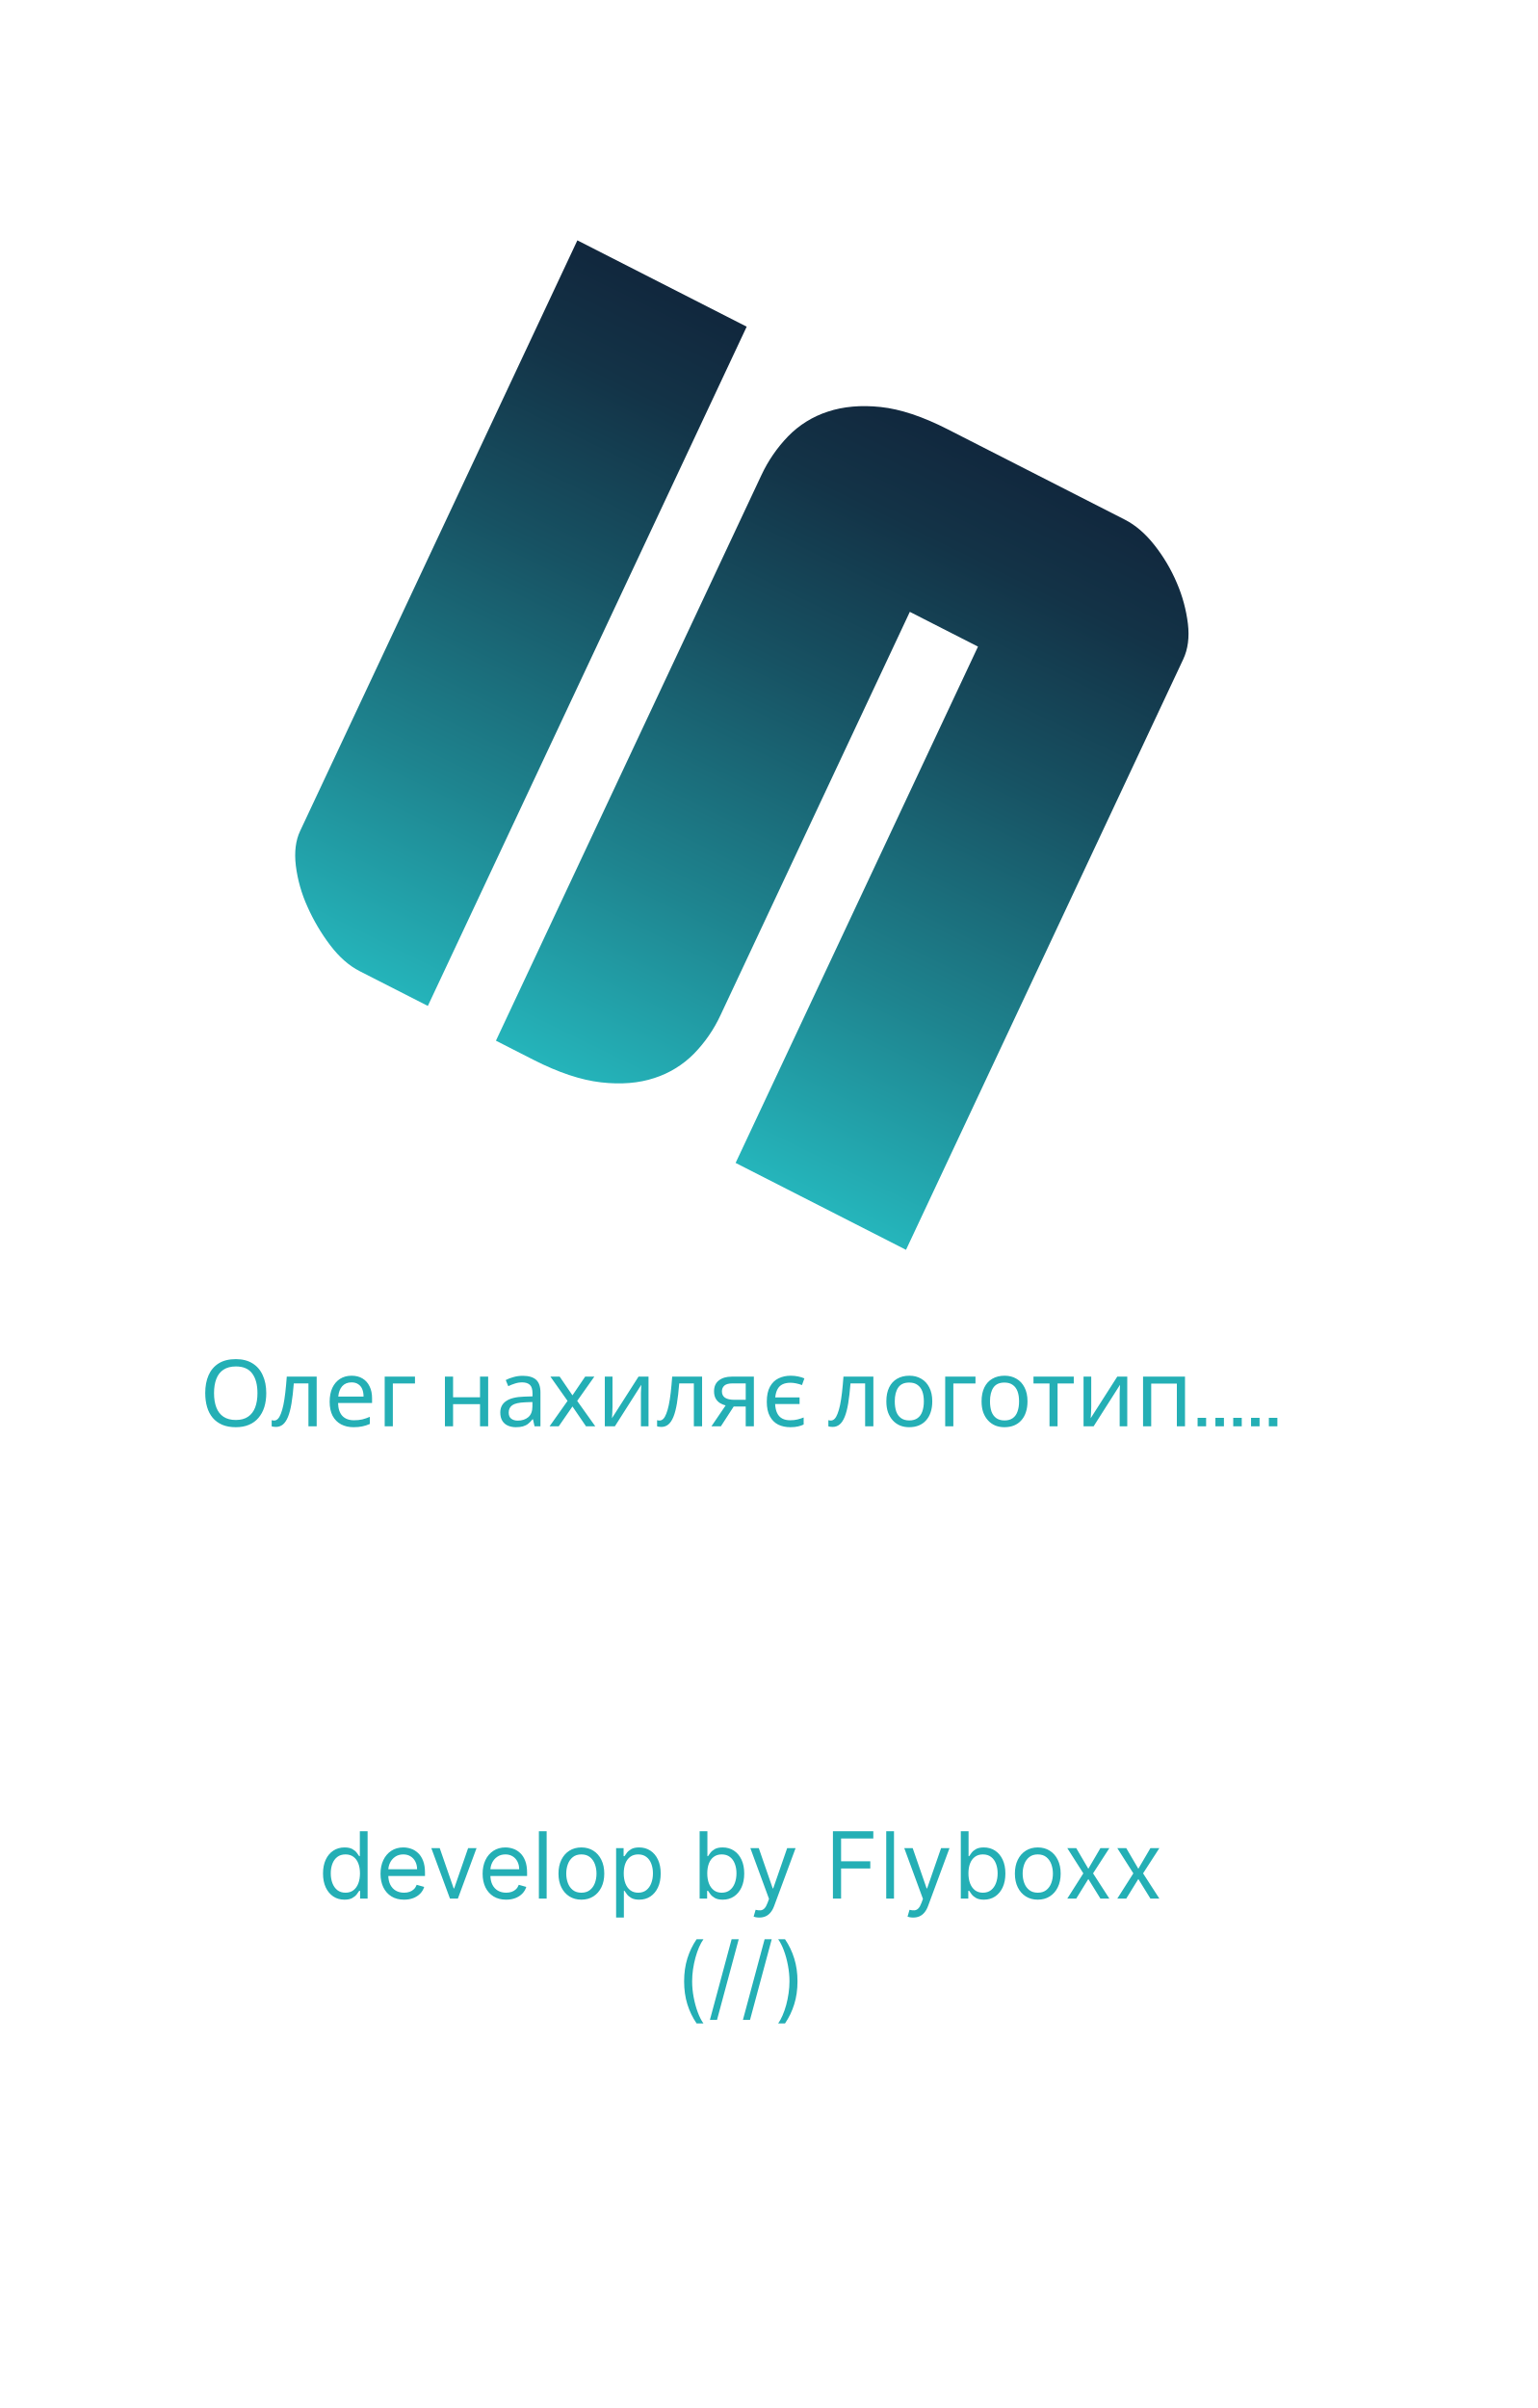
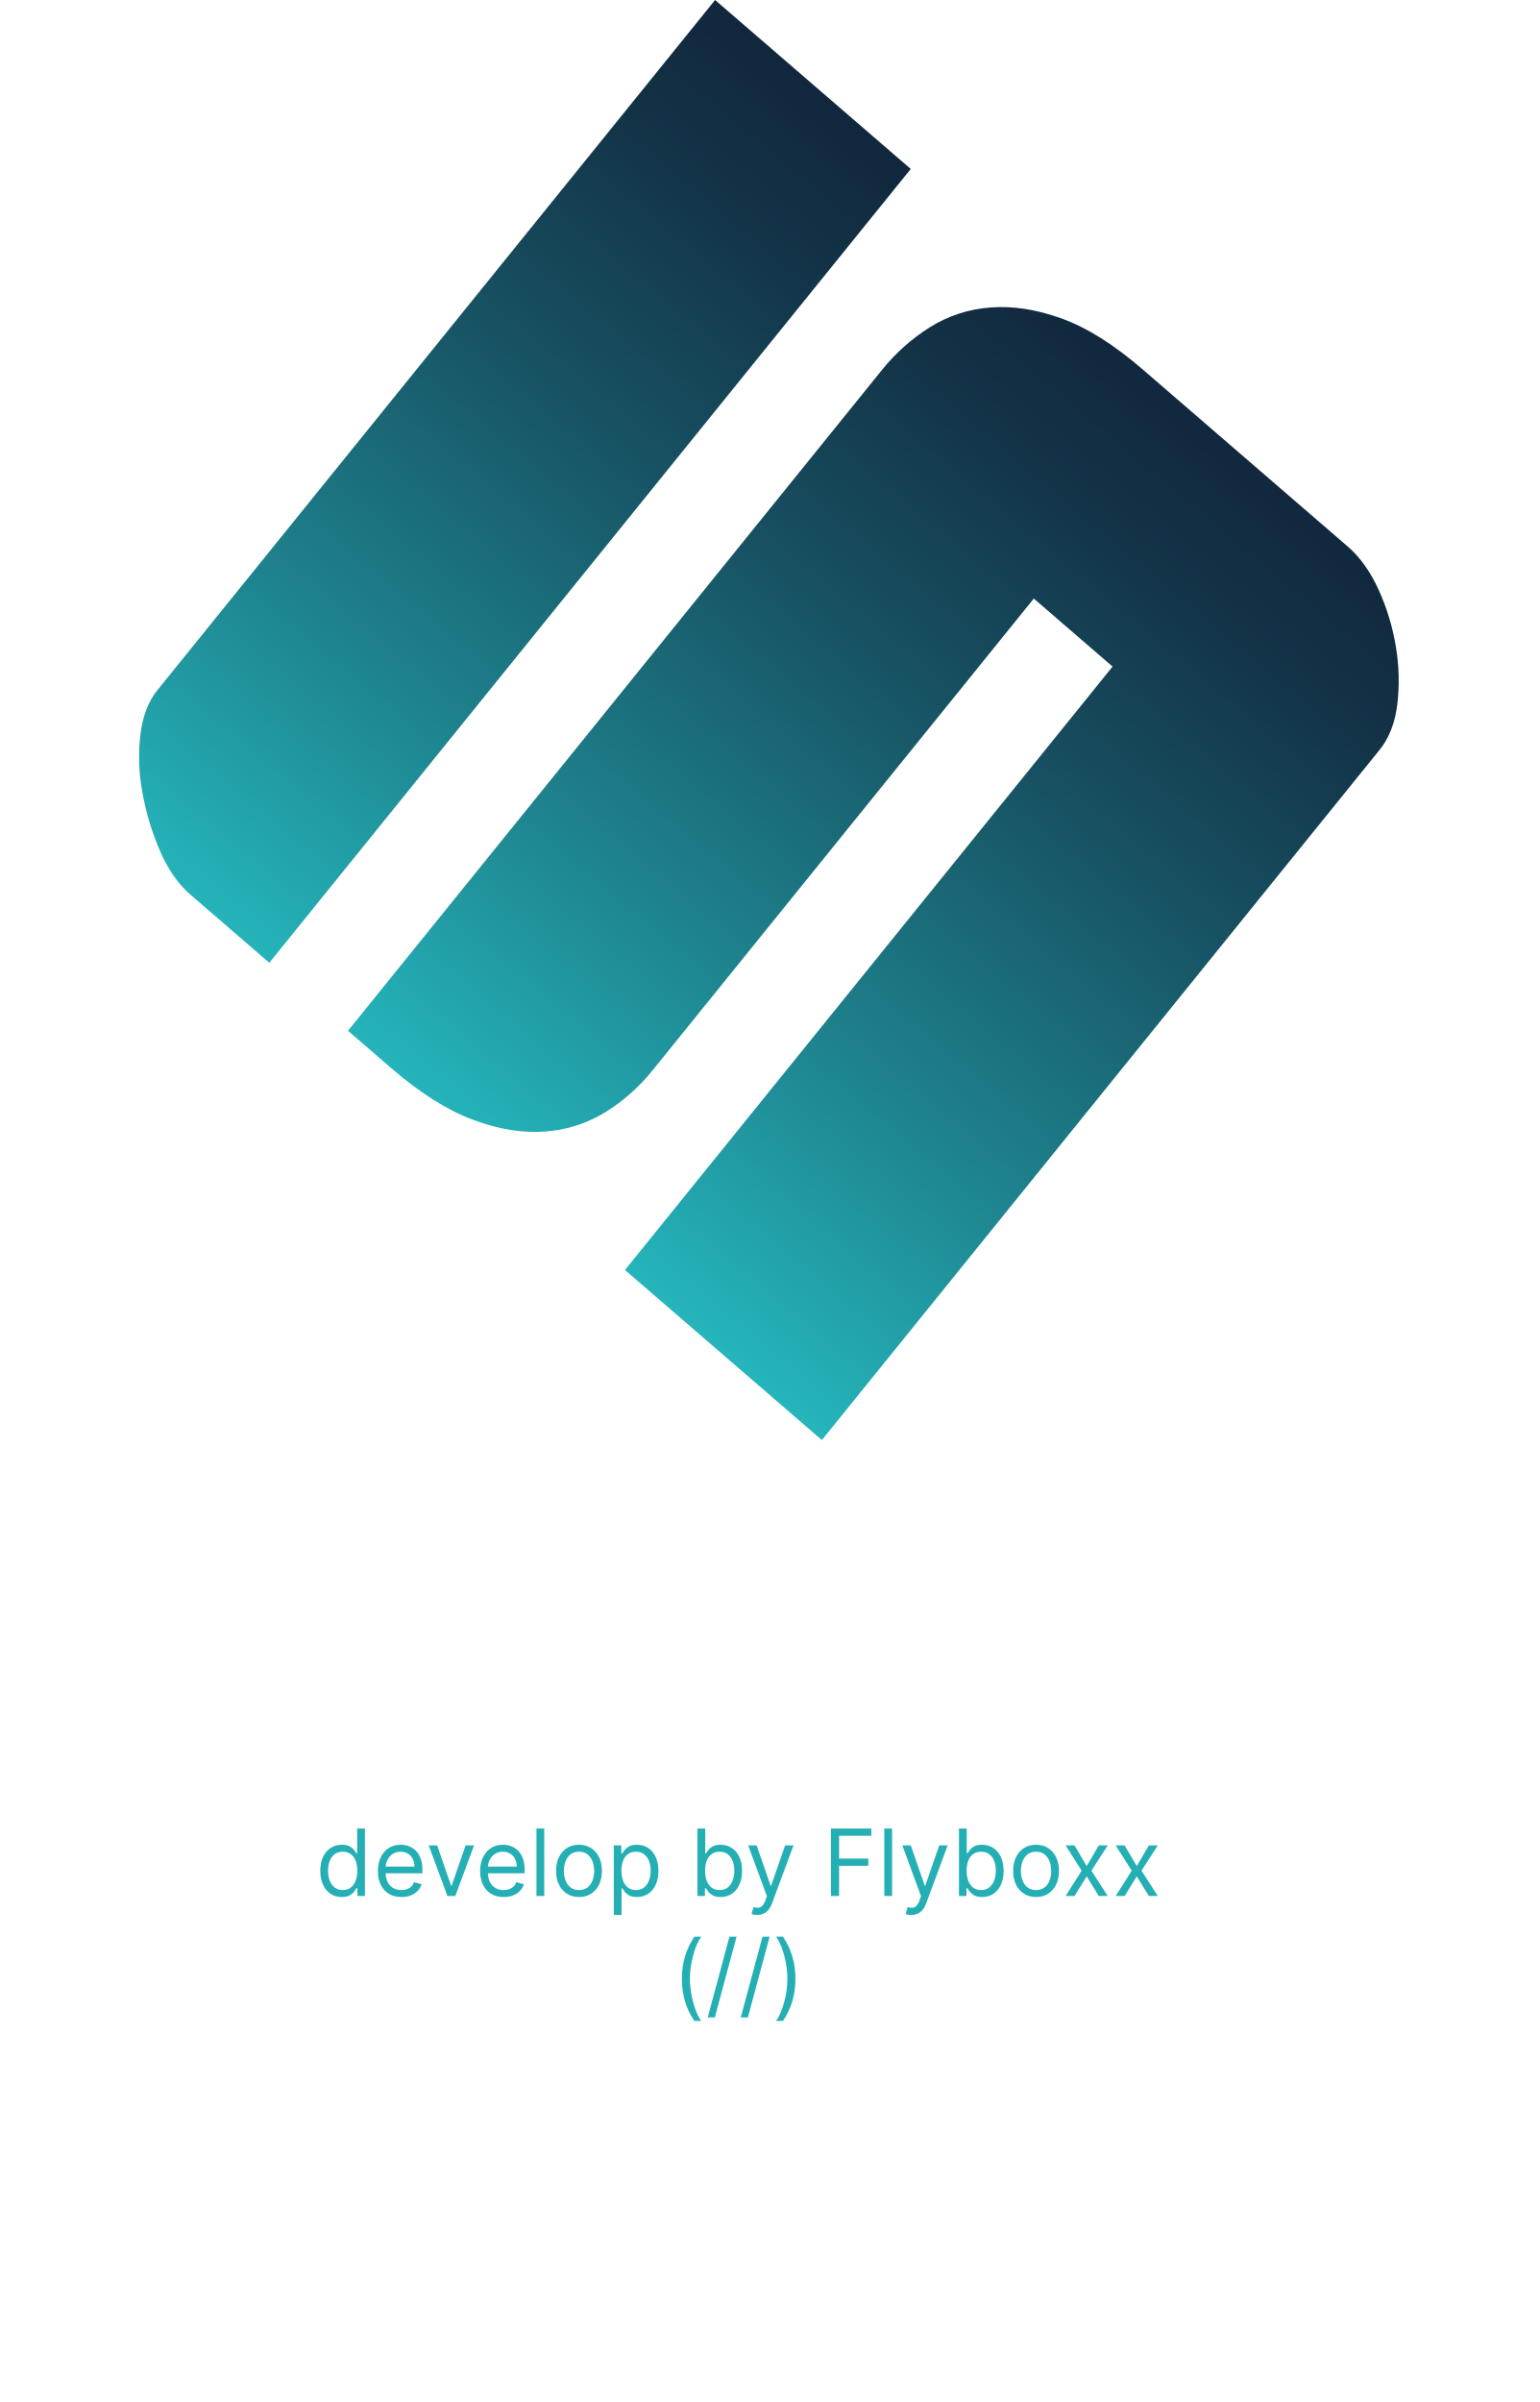
- <svg xmlns="http://www.w3.org/2000/svg" width="166" height="260" viewBox="0 0 166 260" fill="none">
-   <path d="M62.35 25.952L80.634 35.273L46.203 108.613L38.835 104.857C37.691 104.273 36.633 103.342 35.661 102.064C34.684 100.777 33.86 99.382 33.204 97.905C32.562 96.496 32.138 94.998 31.946 93.462C31.773 91.994 31.927 90.749 32.408 89.728L62.35 25.952ZM77.797 109.633C77.086 111.163 76.121 112.562 74.944 113.77C73.751 114.977 72.284 115.879 70.669 116.398C68.987 116.957 67.064 117.112 64.899 116.865C62.735 116.617 60.303 115.806 57.605 114.431L53.556 112.366L82.225 51.298C82.946 49.755 83.916 48.343 85.098 47.118C86.291 45.89 87.766 44.972 89.395 44.446C91.077 43.888 92.98 43.721 95.104 43.946C97.228 44.171 99.638 44.973 102.336 46.35L121.473 56.109C122.619 56.693 123.684 57.608 124.668 58.856C125.653 60.103 126.466 61.477 127.086 62.94C127.693 64.346 128.096 65.832 128.282 67.352C128.455 68.818 128.287 70.092 127.78 71.174L97.84 134.948L79.438 125.565L105.613 69.817L98.252 66.063L77.797 109.633Z" fill="url(#paint0_linear_501_29)" />
-   <path d="M28.753 150.42C28.753 150.973 28.683 151.477 28.543 151.93C28.403 152.377 28.193 152.763 27.913 153.09C27.639 153.417 27.296 153.667 26.883 153.84C26.476 154.013 26.003 154.1 25.463 154.1C24.903 154.1 24.416 154.013 24.003 153.84C23.589 153.66 23.246 153.41 22.973 153.09C22.699 152.763 22.496 152.373 22.363 151.92C22.229 151.467 22.163 150.963 22.163 150.41C22.163 149.677 22.283 149.037 22.523 148.49C22.763 147.943 23.126 147.517 23.613 147.21C24.106 146.903 24.726 146.75 25.473 146.75C26.186 146.75 26.786 146.903 27.273 147.21C27.759 147.51 28.126 147.937 28.373 148.49C28.626 149.037 28.753 149.68 28.753 150.42ZM23.113 150.42C23.113 151.02 23.196 151.537 23.363 151.97C23.529 152.403 23.786 152.737 24.133 152.97C24.486 153.203 24.929 153.32 25.463 153.32C26.003 153.32 26.443 153.203 26.783 152.97C27.129 152.737 27.386 152.403 27.553 151.97C27.719 151.537 27.803 151.02 27.803 150.42C27.803 149.52 27.616 148.817 27.243 148.31C26.869 147.797 26.279 147.54 25.473 147.54C24.933 147.54 24.486 147.657 24.133 147.89C23.786 148.117 23.529 148.447 23.363 148.88C23.196 149.307 23.113 149.82 23.113 150.42ZM34.198 154H33.308V149.37H31.728C31.661 150.217 31.578 150.94 31.478 151.54C31.378 152.133 31.251 152.617 31.098 152.99C30.944 153.363 30.761 153.637 30.548 153.81C30.334 153.983 30.084 154.07 29.798 154.07C29.711 154.07 29.624 154.063 29.538 154.05C29.458 154.043 29.391 154.027 29.338 154V153.34C29.378 153.353 29.421 153.363 29.468 153.37C29.514 153.377 29.561 153.38 29.608 153.38C29.754 153.38 29.888 153.32 30.008 153.2C30.128 153.08 30.234 152.897 30.328 152.65C30.428 152.403 30.518 152.093 30.598 151.72C30.678 151.34 30.748 150.893 30.808 150.38C30.868 149.867 30.921 149.287 30.968 148.64H34.198V154ZM37.969 148.54C38.429 148.54 38.822 148.64 39.149 148.84C39.482 149.04 39.736 149.323 39.909 149.69C40.089 150.05 40.179 150.473 40.179 150.96V151.49H36.509C36.522 152.097 36.675 152.56 36.969 152.88C37.269 153.193 37.685 153.35 38.219 153.35C38.559 153.35 38.859 153.32 39.119 153.26C39.386 153.193 39.659 153.1 39.939 152.98V153.75C39.666 153.87 39.395 153.957 39.129 154.01C38.862 154.07 38.545 154.1 38.179 154.1C37.672 154.1 37.222 153.997 36.829 153.79C36.442 153.583 36.139 153.277 35.919 152.87C35.706 152.457 35.599 151.953 35.599 151.36C35.599 150.773 35.696 150.27 35.889 149.85C36.089 149.43 36.365 149.107 36.719 148.88C37.079 148.653 37.495 148.54 37.969 148.54ZM37.959 149.26C37.539 149.26 37.206 149.397 36.959 149.67C36.719 149.937 36.575 150.31 36.529 150.79H39.259C39.259 150.483 39.212 150.217 39.119 149.99C39.026 149.763 38.882 149.587 38.689 149.46C38.502 149.327 38.259 149.26 37.959 149.26ZM44.813 148.64V149.38H42.423V154H41.543V148.64H44.813ZM48.927 148.64V150.87H51.837V148.64H52.717V154H51.837V151.61H48.927V154H48.047V148.64H48.927ZM56.444 148.55C57.098 148.55 57.581 148.693 57.895 148.98C58.208 149.267 58.364 149.723 58.364 150.35V154H57.724L57.554 153.24H57.514C57.361 153.433 57.201 153.597 57.035 153.73C56.874 153.857 56.688 153.95 56.474 154.01C56.268 154.07 56.014 154.1 55.715 154.1C55.395 154.1 55.105 154.043 54.844 153.93C54.591 153.817 54.391 153.643 54.245 153.41C54.098 153.17 54.025 152.87 54.025 152.51C54.025 151.977 54.234 151.567 54.654 151.28C55.075 150.987 55.721 150.827 56.594 150.8L57.505 150.77V150.45C57.505 150.003 57.408 149.693 57.215 149.52C57.021 149.347 56.748 149.26 56.395 149.26C56.114 149.26 55.848 149.303 55.594 149.39C55.341 149.47 55.105 149.563 54.885 149.67L54.614 149.01C54.848 148.883 55.124 148.777 55.444 148.69C55.764 148.597 56.098 148.55 56.444 148.55ZM56.705 151.41C56.038 151.437 55.575 151.543 55.315 151.73C55.061 151.917 54.934 152.18 54.934 152.52C54.934 152.82 55.025 153.04 55.205 153.18C55.391 153.32 55.628 153.39 55.914 153.39C56.368 153.39 56.745 153.267 57.044 153.02C57.344 152.767 57.495 152.38 57.495 151.86V151.38L56.705 151.41ZM61.29 151.26L59.44 148.64H60.44L61.82 150.66L63.19 148.64H64.18L62.33 151.26L64.28 154H63.28L61.82 151.86L60.34 154H59.35L61.29 151.26ZM66.143 151.91C66.143 151.97 66.14 152.057 66.133 152.17C66.133 152.277 66.13 152.393 66.123 152.52C66.116 152.64 66.11 152.757 66.103 152.87C66.096 152.977 66.09 153.063 66.083 153.13L68.953 148.64H70.033V154H69.213V150.84C69.213 150.733 69.213 150.593 69.213 150.42C69.22 150.247 69.226 150.077 69.233 149.91C69.24 149.737 69.246 149.607 69.253 149.52L66.403 154H65.313V148.64H66.143V151.91ZM75.819 154H74.929V149.37H73.349C73.282 150.217 73.199 150.94 73.099 151.54C72.999 152.133 72.872 152.617 72.719 152.99C72.565 153.363 72.382 153.637 72.169 153.81C71.955 153.983 71.705 154.07 71.419 154.07C71.332 154.07 71.245 154.063 71.159 154.05C71.079 154.043 71.012 154.027 70.959 154V153.34C70.999 153.353 71.042 153.363 71.089 153.37C71.135 153.377 71.182 153.38 71.229 153.38C71.375 153.38 71.509 153.32 71.629 153.2C71.749 153.08 71.855 152.897 71.949 152.65C72.049 152.403 72.139 152.093 72.219 151.72C72.299 151.34 72.369 150.893 72.429 150.38C72.489 149.867 72.542 149.287 72.589 148.64H75.819V154ZM77.85 154H76.83L78.36 151.75C78.153 151.697 77.953 151.613 77.76 151.5C77.567 151.38 77.41 151.217 77.29 151.01C77.17 150.797 77.11 150.533 77.11 150.22C77.11 149.707 77.283 149.317 77.63 149.05C77.977 148.777 78.437 148.64 79.01 148.64H81.41V154H80.53V151.87H79.23L77.85 154ZM77.96 150.23C77.96 150.537 78.073 150.767 78.3 150.92C78.533 151.067 78.857 151.14 79.27 151.14H80.53V149.37H79.1C78.693 149.37 78.4 149.45 78.22 149.61C78.047 149.77 77.96 149.977 77.96 150.23ZM85.356 154.1C84.862 154.1 84.422 154.007 84.036 153.82C83.656 153.627 83.356 153.327 83.136 152.92C82.916 152.513 82.806 151.99 82.806 151.35C82.806 150.683 82.919 150.143 83.146 149.73C83.373 149.317 83.679 149.017 84.066 148.83C84.459 148.637 84.899 148.54 85.386 148.54C85.659 148.54 85.926 148.567 86.186 148.62C86.453 148.673 86.679 148.743 86.866 148.83L86.606 149.55C86.419 149.477 86.213 149.417 85.986 149.37C85.766 149.323 85.559 149.3 85.366 149.3C85.026 149.3 84.739 149.357 84.506 149.47C84.272 149.583 84.093 149.757 83.966 149.99C83.839 150.223 83.756 150.52 83.716 150.88H86.346V151.6H83.706C83.726 151.993 83.799 152.32 83.926 152.58C84.052 152.84 84.233 153.033 84.466 153.16C84.699 153.287 84.989 153.35 85.336 153.35C85.636 153.35 85.903 153.32 86.136 153.26C86.369 153.2 86.586 153.13 86.786 153.05V153.81C86.599 153.903 86.392 153.973 86.166 154.02C85.939 154.073 85.669 154.1 85.356 154.1ZM94.315 154H93.425V149.37H91.845C91.778 150.217 91.695 150.94 91.595 151.54C91.495 152.133 91.368 152.617 91.215 152.99C91.061 153.363 90.878 153.637 90.665 153.81C90.451 153.983 90.201 154.07 89.915 154.07C89.828 154.07 89.741 154.063 89.655 154.05C89.575 154.043 89.508 154.027 89.455 154V153.34C89.495 153.353 89.538 153.363 89.585 153.37C89.631 153.377 89.678 153.38 89.725 153.38C89.871 153.38 90.005 153.32 90.125 153.2C90.245 153.08 90.351 152.897 90.445 152.65C90.545 152.403 90.635 152.093 90.715 151.72C90.795 151.34 90.865 150.893 90.925 150.38C90.985 149.867 91.038 149.287 91.085 148.64H94.315V154ZM100.676 151.31C100.676 151.757 100.616 152.153 100.496 152.5C100.383 152.84 100.216 153.13 99.996 153.37C99.783 153.61 99.519 153.793 99.206 153.92C98.899 154.04 98.556 154.1 98.176 154.1C97.823 154.1 97.496 154.04 97.196 153.92C96.896 153.793 96.636 153.61 96.416 153.37C96.196 153.13 96.023 152.84 95.896 152.5C95.776 152.153 95.716 151.757 95.716 151.31C95.716 150.717 95.816 150.217 96.016 149.81C96.216 149.397 96.503 149.083 96.876 148.87C97.249 148.65 97.693 148.54 98.206 148.54C98.693 148.54 99.119 148.65 99.486 148.87C99.859 149.083 100.149 149.397 100.356 149.81C100.569 150.217 100.676 150.717 100.676 151.31ZM96.626 151.31C96.626 151.73 96.679 152.097 96.786 152.41C96.899 152.717 97.073 152.953 97.306 153.12C97.539 153.287 97.836 153.37 98.196 153.37C98.556 153.37 98.853 153.287 99.086 153.12C99.319 152.953 99.489 152.717 99.596 152.41C99.709 152.097 99.766 151.73 99.766 151.31C99.766 150.883 99.709 150.52 99.596 150.22C99.483 149.92 99.309 149.69 99.076 149.53C98.849 149.363 98.553 149.28 98.186 149.28C97.639 149.28 97.243 149.46 96.996 149.82C96.749 150.18 96.626 150.677 96.626 151.31ZM105.341 148.64V149.38H102.951V154H102.071V148.64H105.341ZM110.959 151.31C110.959 151.757 110.899 152.153 110.779 152.5C110.666 152.84 110.499 153.13 110.279 153.37C110.066 153.61 109.803 153.793 109.489 153.92C109.183 154.04 108.839 154.1 108.459 154.1C108.106 154.1 107.779 154.04 107.479 153.92C107.179 153.793 106.919 153.61 106.699 153.37C106.479 153.13 106.306 152.84 106.179 152.5C106.059 152.153 105.999 151.757 105.999 151.31C105.999 150.717 106.099 150.217 106.299 149.81C106.499 149.397 106.786 149.083 107.159 148.87C107.533 148.65 107.976 148.54 108.489 148.54C108.976 148.54 109.403 148.65 109.769 148.87C110.143 149.083 110.433 149.397 110.639 149.81C110.853 150.217 110.959 150.717 110.959 151.31ZM106.909 151.31C106.909 151.73 106.963 152.097 107.069 152.41C107.183 152.717 107.356 152.953 107.589 153.12C107.823 153.287 108.119 153.37 108.479 153.37C108.839 153.37 109.136 153.287 109.369 153.12C109.603 152.953 109.773 152.717 109.879 152.41C109.993 152.097 110.049 151.73 110.049 151.31C110.049 150.883 109.993 150.52 109.879 150.22C109.766 149.92 109.593 149.69 109.359 149.53C109.133 149.363 108.836 149.28 108.469 149.28C107.923 149.28 107.526 149.46 107.279 149.82C107.033 150.18 106.909 150.677 106.909 151.31ZM115.956 149.38H114.206V154H113.336V149.38H111.606V148.64H115.956V149.38ZM117.842 151.91C117.842 151.97 117.839 152.057 117.832 152.17C117.832 152.277 117.829 152.393 117.822 152.52C117.815 152.64 117.809 152.757 117.802 152.87C117.795 152.977 117.789 153.063 117.782 153.13L120.652 148.64H121.732V154H120.912V150.84C120.912 150.733 120.912 150.593 120.912 150.42C120.919 150.247 120.925 150.077 120.932 149.91C120.939 149.737 120.945 149.607 120.952 149.52L118.102 154H117.012V148.64H117.842V151.91ZM127.968 148.64V154H127.088V149.39H124.318V154H123.438V148.64H127.968ZM130.248 154H129.328V153.09H130.248V154ZM132.172 154H131.252V153.09H132.172V154ZM134.096 154H133.176V153.09H134.096V154ZM136.02 154H135.1V153.09H136.02V154ZM137.943 154H137.023V153.09H137.943V154Z" fill="#24AFB5" />
-   <path d="M37.197 205.114C36.742 205.114 36.341 204.999 35.993 204.769C35.645 204.537 35.373 204.21 35.176 203.789C34.98 203.365 34.882 202.865 34.882 202.287C34.882 201.714 34.98 201.217 35.176 200.795C35.373 200.374 35.646 200.049 35.996 199.819C36.347 199.589 36.752 199.474 37.211 199.474C37.566 199.474 37.847 199.534 38.053 199.652C38.261 199.768 38.42 199.901 38.529 200.05C38.64 200.196 38.726 200.317 38.788 200.412H38.859V197.727H39.697V205H38.887V204.162H38.788C38.726 204.261 38.639 204.387 38.525 204.538C38.411 204.687 38.249 204.821 38.038 204.94C37.828 205.056 37.547 205.114 37.197 205.114ZM37.31 204.361C37.647 204.361 37.931 204.273 38.163 204.098C38.395 203.92 38.571 203.675 38.692 203.363C38.813 203.048 38.873 202.685 38.873 202.273C38.873 201.866 38.814 201.509 38.695 201.204C38.577 200.896 38.402 200.657 38.17 200.487C37.938 200.314 37.651 200.227 37.31 200.227C36.955 200.227 36.659 200.318 36.423 200.501C36.188 200.681 36.012 200.926 35.894 201.236C35.778 201.544 35.719 201.889 35.719 202.273C35.719 202.661 35.779 203.014 35.897 203.331C36.018 203.646 36.195 203.897 36.43 204.084C36.666 204.268 36.96 204.361 37.31 204.361ZM43.635 205.114C43.109 205.114 42.656 204.998 42.275 204.766C41.896 204.531 41.604 204.205 41.398 203.786C41.194 203.364 41.092 202.874 41.092 202.315C41.092 201.757 41.194 201.264 41.398 200.838C41.604 200.41 41.89 200.076 42.257 199.837C42.627 199.595 43.057 199.474 43.55 199.474C43.834 199.474 44.114 199.522 44.391 199.616C44.668 199.711 44.92 199.865 45.148 200.078C45.375 200.289 45.556 200.568 45.691 200.916C45.826 201.264 45.894 201.693 45.894 202.202V202.557H41.689V201.832H45.041C45.041 201.525 44.98 201.25 44.857 201.009C44.736 200.767 44.563 200.576 44.338 200.437C44.116 200.297 43.853 200.227 43.55 200.227C43.216 200.227 42.927 200.31 42.683 200.476C42.442 200.639 42.256 200.852 42.126 201.115C41.996 201.378 41.931 201.66 41.931 201.96V202.443C41.931 202.855 42.002 203.204 42.144 203.491C42.288 203.775 42.488 203.991 42.744 204.141C42.999 204.287 43.297 204.361 43.635 204.361C43.855 204.361 44.054 204.33 44.232 204.268C44.411 204.205 44.567 204.11 44.697 203.984C44.827 203.857 44.928 203.698 44.999 203.509L45.808 203.736C45.723 204.01 45.58 204.252 45.379 204.46C45.177 204.666 44.929 204.827 44.633 204.943C44.337 205.057 44.004 205.114 43.635 205.114ZM51.463 199.545L49.446 205H48.593L46.576 199.545H47.485L48.991 203.892H49.048L50.553 199.545H51.463ZM54.66 205.114C54.135 205.114 53.681 204.998 53.3 204.766C52.922 204.531 52.629 204.205 52.423 203.786C52.22 203.364 52.118 202.874 52.118 202.315C52.118 201.757 52.22 201.264 52.423 200.838C52.629 200.41 52.916 200.076 53.283 199.837C53.652 199.595 54.083 199.474 54.575 199.474C54.859 199.474 55.14 199.522 55.417 199.616C55.694 199.711 55.946 199.865 56.173 200.078C56.401 200.289 56.582 200.568 56.717 200.916C56.852 201.264 56.919 201.693 56.919 202.202V202.557H52.714V201.832H56.067C56.067 201.525 56.005 201.25 55.882 201.009C55.761 200.767 55.589 200.576 55.364 200.437C55.141 200.297 54.878 200.227 54.575 200.227C54.241 200.227 53.953 200.31 53.709 200.476C53.467 200.639 53.281 200.852 53.151 201.115C53.021 201.378 52.956 201.66 52.956 201.96V202.443C52.956 202.855 53.027 203.204 53.169 203.491C53.313 203.775 53.513 203.991 53.769 204.141C54.025 204.287 54.322 204.361 54.66 204.361C54.881 204.361 55.08 204.33 55.257 204.268C55.437 204.205 55.592 204.11 55.722 203.984C55.852 203.857 55.953 203.698 56.024 203.509L56.834 203.736C56.748 204.01 56.605 204.252 56.404 204.46C56.203 204.666 55.954 204.827 55.658 204.943C55.362 205.057 55.03 205.114 54.66 205.114ZM59.032 197.727V205H58.194V197.727H59.032ZM62.783 205.114C62.29 205.114 61.858 204.996 61.487 204.762C61.117 204.528 60.828 204.2 60.62 203.778C60.414 203.357 60.311 202.865 60.311 202.301C60.311 201.733 60.414 201.237 60.62 200.813C60.828 200.389 61.117 200.06 61.487 199.826C61.858 199.592 62.29 199.474 62.783 199.474C63.275 199.474 63.706 199.592 64.075 199.826C64.447 200.06 64.736 200.389 64.942 200.813C65.15 201.237 65.254 201.733 65.254 202.301C65.254 202.865 65.15 203.357 64.942 203.778C64.736 204.2 64.447 204.528 64.075 204.762C63.706 204.996 63.275 205.114 62.783 205.114ZM62.783 204.361C63.157 204.361 63.465 204.265 63.706 204.073C63.947 203.881 64.126 203.629 64.242 203.317C64.358 203.004 64.416 202.666 64.416 202.301C64.416 201.937 64.358 201.597 64.242 201.282C64.126 200.967 63.947 200.713 63.706 200.518C63.465 200.324 63.157 200.227 62.783 200.227C62.409 200.227 62.101 200.324 61.859 200.518C61.618 200.713 61.439 200.967 61.323 201.282C61.207 201.597 61.149 201.937 61.149 202.301C61.149 202.666 61.207 203.004 61.323 203.317C61.439 203.629 61.618 203.881 61.859 204.073C62.101 204.265 62.409 204.361 62.783 204.361ZM66.534 207.045V199.545H67.343V200.412H67.443C67.504 200.317 67.59 200.196 67.698 200.05C67.81 199.901 67.968 199.768 68.174 199.652C68.383 199.534 68.664 199.474 69.019 199.474C69.479 199.474 69.884 199.589 70.234 199.819C70.584 200.049 70.858 200.374 71.054 200.795C71.251 201.217 71.349 201.714 71.349 202.287C71.349 202.865 71.251 203.365 71.054 203.789C70.858 204.21 70.585 204.537 70.237 204.769C69.889 204.999 69.488 205.114 69.034 205.114C68.683 205.114 68.403 205.056 68.192 204.94C67.981 204.821 67.819 204.687 67.706 204.538C67.592 204.387 67.504 204.261 67.443 204.162H67.372V207.045H66.534ZM67.358 202.273C67.358 202.685 67.418 203.048 67.539 203.363C67.659 203.675 67.836 203.92 68.068 204.098C68.3 204.273 68.584 204.361 68.92 204.361C69.27 204.361 69.563 204.268 69.797 204.084C70.034 203.897 70.211 203.646 70.33 203.331C70.451 203.014 70.511 202.661 70.511 202.273C70.511 201.889 70.452 201.544 70.333 201.236C70.217 200.926 70.041 200.681 69.804 200.501C69.57 200.318 69.275 200.227 68.92 200.227C68.579 200.227 68.293 200.314 68.061 200.487C67.829 200.657 67.653 200.896 67.535 201.204C67.417 201.509 67.358 201.866 67.358 202.273ZM75.553 205V197.727H76.392V200.412H76.463C76.524 200.317 76.609 200.196 76.718 200.05C76.83 199.901 76.988 199.768 77.194 199.652C77.403 199.534 77.684 199.474 78.039 199.474C78.499 199.474 78.903 199.589 79.254 199.819C79.604 200.049 79.878 200.374 80.074 200.795C80.271 201.217 80.369 201.714 80.369 202.287C80.369 202.865 80.271 203.365 80.074 203.789C79.878 204.21 79.605 204.537 79.257 204.769C78.909 204.999 78.508 205.114 78.053 205.114C77.703 205.114 77.423 205.056 77.212 204.94C77.001 204.821 76.839 204.687 76.725 204.538C76.612 204.387 76.524 204.261 76.463 204.162H76.363V205H75.553ZM76.377 202.273C76.377 202.685 76.438 203.048 76.558 203.363C76.679 203.675 76.856 203.92 77.088 204.098C77.32 204.273 77.604 204.361 77.94 204.361C78.29 204.361 78.583 204.268 78.817 204.084C79.054 203.897 79.231 203.646 79.35 203.331C79.47 203.014 79.531 202.661 79.531 202.273C79.531 201.889 79.472 201.544 79.353 201.236C79.237 200.926 79.061 200.681 78.824 200.501C78.59 200.318 78.295 200.227 77.94 200.227C77.599 200.227 77.312 200.314 77.081 200.487C76.849 200.657 76.673 200.896 76.555 201.204C76.437 201.509 76.377 201.866 76.377 202.273ZM81.995 207.045C81.853 207.045 81.727 207.034 81.615 207.01C81.504 206.989 81.427 206.967 81.385 206.946L81.598 206.207C81.801 206.259 81.981 206.278 82.137 206.264C82.294 206.25 82.432 206.18 82.553 206.055C82.676 205.932 82.788 205.732 82.89 205.455L83.046 205.028L81.029 199.545H81.939L83.444 203.892H83.501L85.007 199.545H85.916L83.6 205.795C83.496 206.077 83.367 206.31 83.213 206.495C83.059 206.682 82.881 206.821 82.677 206.911C82.476 207 82.249 207.045 81.995 207.045ZM89.948 205V197.727H94.309V198.509H90.829V200.966H93.982V201.747H90.829V205H89.948ZM96.542 197.727V205H95.704V197.727H96.542ZM98.616 207.045C98.474 207.045 98.348 207.034 98.236 207.01C98.125 206.989 98.048 206.967 98.006 206.946L98.219 206.207C98.422 206.259 98.602 206.278 98.758 206.264C98.915 206.25 99.053 206.18 99.174 206.055C99.297 205.932 99.409 205.732 99.511 205.455L99.668 205.028L97.65 199.545H98.56L100.065 203.892H100.122L101.628 199.545H102.537L100.222 205.795C100.117 206.077 99.988 206.31 99.834 206.495C99.68 206.682 99.502 206.821 99.298 206.911C99.097 207 98.87 207.045 98.616 207.045ZM103.757 205V197.727H104.595V200.412H104.666C104.727 200.317 104.813 200.196 104.921 200.05C105.033 199.901 105.191 199.768 105.397 199.652C105.606 199.534 105.887 199.474 106.242 199.474C106.702 199.474 107.107 199.589 107.457 199.819C107.807 200.049 108.081 200.374 108.277 200.795C108.474 201.217 108.572 201.714 108.572 202.287C108.572 202.865 108.474 203.365 108.277 203.789C108.081 204.21 107.809 204.537 107.46 204.769C107.112 204.999 106.711 205.114 106.257 205.114C105.906 205.114 105.626 205.056 105.415 204.94C105.204 204.821 105.042 204.687 104.929 204.538C104.815 204.387 104.727 204.261 104.666 204.162H104.566V205H103.757ZM104.581 202.273C104.581 202.685 104.641 203.048 104.762 203.363C104.882 203.675 105.059 203.92 105.291 204.098C105.523 204.273 105.807 204.361 106.143 204.361C106.493 204.361 106.786 204.268 107.02 204.084C107.257 203.897 107.434 203.646 107.553 203.331C107.674 203.014 107.734 202.661 107.734 202.273C107.734 201.889 107.675 201.544 107.556 201.236C107.44 200.926 107.264 200.681 107.027 200.501C106.793 200.318 106.498 200.227 106.143 200.227C105.802 200.227 105.516 200.314 105.284 200.487C105.052 200.657 104.876 200.896 104.758 201.204C104.64 201.509 104.581 201.866 104.581 202.273ZM112.07 205.114C111.577 205.114 111.145 204.996 110.774 204.762C110.404 204.528 110.116 204.2 109.907 203.778C109.701 203.357 109.598 202.865 109.598 202.301C109.598 201.733 109.701 201.237 109.907 200.813C110.116 200.389 110.404 200.06 110.774 199.826C111.145 199.592 111.577 199.474 112.07 199.474C112.562 199.474 112.993 199.592 113.362 199.826C113.734 200.06 114.023 200.389 114.229 200.813C114.437 201.237 114.541 201.733 114.541 202.301C114.541 202.865 114.437 203.357 114.229 203.778C114.023 204.2 113.734 204.528 113.362 204.762C112.993 204.996 112.562 205.114 112.07 205.114ZM112.07 204.361C112.444 204.361 112.752 204.265 112.993 204.073C113.235 203.881 113.413 203.629 113.529 203.317C113.645 203.004 113.703 202.666 113.703 202.301C113.703 201.937 113.645 201.597 113.529 201.282C113.413 200.967 113.235 200.713 112.993 200.518C112.752 200.324 112.444 200.227 112.07 200.227C111.696 200.227 111.388 200.324 111.147 200.518C110.905 200.713 110.726 200.967 110.61 201.282C110.494 201.597 110.436 201.937 110.436 202.301C110.436 202.666 110.494 203.004 110.61 203.317C110.726 203.629 110.905 203.881 111.147 204.073C111.388 204.265 111.696 204.361 112.07 204.361ZM116.221 199.545L117.528 201.776L118.835 199.545H119.801L118.039 202.273L119.801 205H118.835L117.528 202.884L116.221 205H115.255L116.988 202.273L115.255 199.545H116.221ZM121.622 199.545L122.928 201.776L124.235 199.545H125.201L123.44 202.273L125.201 205H124.235L122.928 202.884L121.622 205H120.656L122.389 202.273L120.656 199.545H121.622ZM73.878 213.932C73.878 213.037 73.994 212.214 74.226 211.464C74.46 210.711 74.794 210.018 75.227 209.386H75.966C75.796 209.621 75.636 209.91 75.487 210.253C75.34 210.594 75.211 210.969 75.099 211.379C74.988 211.786 74.901 212.207 74.837 212.643C74.775 213.078 74.744 213.508 74.744 213.932C74.744 214.495 74.799 215.067 74.908 215.647C75.017 216.227 75.163 216.766 75.348 217.263C75.533 217.76 75.739 218.165 75.966 218.477H75.227C74.794 217.845 74.46 217.154 74.226 216.403C73.994 215.651 73.878 214.827 73.878 213.932ZM79.774 209.386L77.43 218.094H76.663L79.007 209.386H79.774ZM83.338 209.386L80.994 218.094H80.227L82.571 209.386H83.338ZM86.121 213.932C86.121 214.827 86.004 215.651 85.77 216.403C85.538 217.154 85.205 217.845 84.772 218.477H84.033C84.204 218.243 84.362 217.954 84.509 217.611C84.658 217.27 84.788 216.896 84.9 216.489C85.011 216.079 85.097 215.656 85.159 215.221C85.223 214.783 85.255 214.353 85.255 213.932C85.255 213.368 85.2 212.797 85.091 212.217C84.983 211.637 84.836 211.098 84.651 210.601C84.466 210.104 84.26 209.699 84.033 209.386H84.772C85.205 210.018 85.538 210.711 85.77 211.464C86.004 212.214 86.121 213.037 86.121 213.932Z" fill="#24AFB5" />
+ <svg xmlns="http://www.w3.org/2000/svg" width="166" height="259" viewBox="0 0 166 259" fill="none">
+   <path d="M77.114 0L98.214 18.218L29.041 103.814L20.538 96.473C19.219 95.331 18.124 93.761 17.255 91.761C16.384 89.747 15.748 87.639 15.362 85.478C14.971 83.412 14.896 81.298 15.14 79.21C15.388 77.217 15.994 75.625 16.959 74.434L77.114 0ZM70.388 115.392C68.955 117.18 67.23 118.712 65.285 119.925C63.32 121.131 61.094 121.845 58.794 122.007C56.395 122.199 53.807 121.782 51.032 120.754C48.257 119.727 45.312 117.869 42.198 115.181L37.526 111.147L95.123 39.873C96.573 38.071 98.311 36.522 100.267 35.289C102.238 34.055 104.481 33.322 106.8 33.156C109.2 32.964 111.764 33.36 114.493 34.345C117.222 35.33 120.143 37.168 123.255 39.859L145.34 58.931C146.662 60.072 147.771 61.625 148.665 63.589C149.56 65.553 150.188 67.628 150.531 69.759C150.876 71.811 150.926 73.901 150.681 75.967C150.434 77.956 149.8 79.583 148.779 80.847L88.63 155.278L67.394 136.94L119.978 71.876L111.483 64.541L70.388 115.392Z" fill="url(#paint0_linear_501_29)" />
+   <path d="M36.853 204.551C36.398 204.551 35.997 204.436 35.649 204.207C35.301 203.975 35.029 203.648 34.833 203.227C34.636 202.803 34.538 202.302 34.538 201.724C34.538 201.152 34.636 200.654 34.833 200.233C35.029 199.812 35.302 199.486 35.653 199.256C36.003 199.027 36.408 198.912 36.867 198.912C37.222 198.912 37.503 198.971 37.709 199.089C37.917 199.205 38.076 199.338 38.185 199.487C38.296 199.634 38.382 199.755 38.444 199.849H38.515V197.165H39.353V204.438H38.543V203.599H38.444C38.382 203.699 38.295 203.824 38.181 203.976C38.068 204.125 37.905 204.259 37.695 204.377C37.484 204.493 37.203 204.551 36.853 204.551ZM36.967 203.798C37.303 203.798 37.587 203.711 37.819 203.536C38.051 203.358 38.227 203.113 38.348 202.8C38.469 202.486 38.529 202.122 38.529 201.71C38.529 201.303 38.47 200.947 38.352 200.641C38.233 200.334 38.058 200.094 37.826 199.924C37.594 199.751 37.308 199.665 36.967 199.665C36.612 199.665 36.316 199.756 36.079 199.938C35.844 200.118 35.668 200.363 35.55 200.673C35.434 200.981 35.376 201.327 35.376 201.71C35.376 202.098 35.435 202.451 35.553 202.768C35.674 203.083 35.852 203.334 36.086 203.521C36.323 203.706 36.616 203.798 36.967 203.798ZM43.291 204.551C42.766 204.551 42.312 204.435 41.931 204.203C41.552 203.969 41.26 203.642 41.054 203.223C40.85 202.802 40.749 202.312 40.749 201.753C40.749 201.194 40.85 200.702 41.054 200.276C41.26 199.847 41.547 199.513 41.913 199.274C42.283 199.033 42.714 198.912 43.206 198.912C43.49 198.912 43.771 198.959 44.048 199.054C44.325 199.149 44.577 199.303 44.804 199.516C45.031 199.726 45.212 200.006 45.347 200.354C45.482 200.702 45.55 201.13 45.55 201.639V201.994H41.345V201.27H44.697C44.697 200.962 44.636 200.687 44.513 200.446C44.392 200.205 44.219 200.014 43.994 199.874C43.772 199.735 43.509 199.665 43.206 199.665C42.872 199.665 42.583 199.748 42.34 199.913C42.098 200.077 41.912 200.29 41.782 200.553C41.652 200.815 41.587 201.097 41.587 201.398V201.881C41.587 202.293 41.658 202.642 41.8 202.928C41.944 203.212 42.144 203.429 42.4 203.578C42.656 203.725 42.953 203.798 43.291 203.798C43.511 203.798 43.71 203.768 43.888 203.706C44.068 203.642 44.223 203.547 44.353 203.422C44.483 203.294 44.584 203.135 44.655 202.946L45.465 203.173C45.379 203.448 45.236 203.689 45.035 203.898C44.834 204.104 44.585 204.265 44.289 204.381C43.993 204.494 43.661 204.551 43.291 204.551ZM51.119 198.983L49.102 204.438H48.25L46.233 198.983H47.142L48.647 203.33H48.704L50.21 198.983H51.119ZM54.317 204.551C53.791 204.551 53.338 204.435 52.957 204.203C52.578 203.969 52.285 203.642 52.08 203.223C51.876 202.802 51.774 202.312 51.774 201.753C51.774 201.194 51.876 200.702 52.08 200.276C52.285 199.847 52.572 199.513 52.939 199.274C53.308 199.033 53.739 198.912 54.231 198.912C54.516 198.912 54.796 198.959 55.073 199.054C55.35 199.149 55.602 199.303 55.83 199.516C56.057 199.726 56.238 200.006 56.373 200.354C56.508 200.702 56.575 201.13 56.575 201.639V201.994H52.371V201.27H55.723C55.723 200.962 55.661 200.687 55.538 200.446C55.417 200.205 55.245 200.014 55.02 199.874C54.797 199.735 54.535 199.665 54.231 199.665C53.898 199.665 53.609 199.748 53.365 199.913C53.123 200.077 52.938 200.29 52.807 200.553C52.677 200.815 52.612 201.097 52.612 201.398V201.881C52.612 202.293 52.683 202.642 52.825 202.928C52.97 203.212 53.17 203.429 53.425 203.578C53.681 203.725 53.978 203.798 54.317 203.798C54.537 203.798 54.736 203.768 54.913 203.706C55.093 203.642 55.248 203.547 55.379 203.422C55.509 203.294 55.609 203.135 55.68 202.946L56.49 203.173C56.405 203.448 56.261 203.689 56.06 203.898C55.859 204.104 55.611 204.265 55.315 204.381C55.019 204.494 54.686 204.551 54.317 204.551ZM58.688 197.165V204.438H57.85V197.165H58.688ZM62.439 204.551C61.947 204.551 61.514 204.434 61.143 204.2C60.773 203.965 60.485 203.637 60.276 203.216C60.07 202.795 59.967 202.302 59.967 201.739C59.967 201.17 60.07 200.674 60.276 200.251C60.485 199.827 60.773 199.498 61.143 199.263C61.514 199.029 61.947 198.912 62.439 198.912C62.931 198.912 63.362 199.029 63.732 199.263C64.103 199.498 64.392 199.827 64.598 200.251C64.806 200.674 64.911 201.17 64.911 201.739C64.911 202.302 64.806 202.795 64.598 203.216C64.392 203.637 64.103 203.965 63.732 204.2C63.362 204.434 62.931 204.551 62.439 204.551ZM62.439 203.798C62.813 203.798 63.121 203.702 63.362 203.511C63.604 203.319 63.782 203.067 63.898 202.754C64.014 202.442 64.073 202.103 64.073 201.739C64.073 201.374 64.014 201.034 63.898 200.719C63.782 200.405 63.604 200.15 63.362 199.956C63.121 199.762 62.813 199.665 62.439 199.665C62.065 199.665 61.757 199.762 61.516 199.956C61.274 200.15 61.096 200.405 60.98 200.719C60.864 201.034 60.806 201.374 60.806 201.739C60.806 202.103 60.864 202.442 60.98 202.754C61.096 203.067 61.274 203.319 61.516 203.511C61.757 203.702 62.065 203.798 62.439 203.798ZM66.19 206.483V198.983H67V199.849H67.099C67.16 199.755 67.246 199.634 67.355 199.487C67.466 199.338 67.625 199.205 67.831 199.089C68.039 198.971 68.321 198.912 68.676 198.912C69.135 198.912 69.54 199.027 69.89 199.256C70.241 199.486 70.514 199.812 70.71 200.233C70.907 200.654 71.005 201.152 71.005 201.724C71.005 202.302 70.907 202.803 70.71 203.227C70.514 203.648 70.242 203.975 69.894 204.207C69.546 204.436 69.144 204.551 68.69 204.551C68.34 204.551 68.059 204.493 67.848 204.377C67.638 204.259 67.475 204.125 67.362 203.976C67.248 203.824 67.16 203.699 67.099 203.599H67.028V206.483H66.19ZM67.014 201.71C67.014 202.122 67.074 202.486 67.195 202.8C67.316 203.113 67.492 203.358 67.724 203.536C67.956 203.711 68.24 203.798 68.576 203.798C68.927 203.798 69.219 203.706 69.453 203.521C69.69 203.334 69.868 203.083 69.986 202.768C70.107 202.451 70.167 202.098 70.167 201.71C70.167 201.327 70.108 200.981 69.99 200.673C69.874 200.363 69.697 200.118 69.46 199.938C69.226 199.756 68.931 199.665 68.576 199.665C68.235 199.665 67.949 199.751 67.717 199.924C67.485 200.094 67.31 200.334 67.191 200.641C67.073 200.947 67.014 201.303 67.014 201.71ZM75.21 204.438V197.165H76.048V199.849H76.119C76.18 199.755 76.266 199.634 76.375 199.487C76.486 199.338 76.644 199.205 76.85 199.089C77.059 198.971 77.341 198.912 77.696 198.912C78.155 198.912 78.56 199.027 78.91 199.256C79.26 199.486 79.534 199.812 79.73 200.233C79.927 200.654 80.025 201.152 80.025 201.724C80.025 202.302 79.927 202.803 79.73 203.227C79.534 203.648 79.262 203.975 78.914 204.207C78.566 204.436 78.164 204.551 77.71 204.551C77.359 204.551 77.079 204.493 76.868 204.377C76.657 204.259 76.495 204.125 76.382 203.976C76.268 203.824 76.18 203.699 76.119 203.599H76.019V204.438H75.21ZM76.034 201.71C76.034 202.122 76.094 202.486 76.215 202.8C76.335 203.113 76.512 203.358 76.744 203.536C76.976 203.711 77.26 203.798 77.596 203.798C77.947 203.798 78.239 203.706 78.473 203.521C78.71 203.334 78.888 203.083 79.006 202.768C79.127 202.451 79.187 202.098 79.187 201.71C79.187 201.327 79.128 200.981 79.01 200.673C78.894 200.363 78.717 200.118 78.48 199.938C78.246 199.756 77.951 199.665 77.596 199.665C77.255 199.665 76.969 199.751 76.737 199.924C76.505 200.094 76.33 200.334 76.211 200.641C76.093 200.947 76.034 201.303 76.034 201.71ZM81.651 206.483C81.51 206.483 81.383 206.471 81.272 206.447C81.16 206.426 81.083 206.405 81.041 206.384L81.254 205.645C81.457 205.697 81.637 205.716 81.794 205.702C81.95 205.688 82.088 205.618 82.209 205.492C82.332 205.369 82.445 205.169 82.546 204.892L82.703 204.466L80.686 198.983H81.595L83.1 203.33H83.157L84.663 198.983H85.572L83.257 205.233C83.153 205.515 83.023 205.748 82.87 205.933C82.716 206.12 82.537 206.258 82.333 206.348C82.132 206.438 81.905 206.483 81.651 206.483ZM89.604 204.438V197.165H93.965V197.946H90.485V200.403H93.638V201.185H90.485V204.438H89.604ZM96.198 197.165V204.438H95.36V197.165H96.198ZM98.273 206.483C98.131 206.483 98.004 206.471 97.893 206.447C97.781 206.426 97.704 206.405 97.662 206.384L97.875 205.645C98.079 205.697 98.258 205.716 98.415 205.702C98.571 205.688 98.709 205.618 98.83 205.492C98.953 205.369 99.066 205.169 99.168 204.892L99.324 204.466L97.307 198.983H98.216L99.722 203.33H99.778L101.284 198.983H102.193L99.878 205.233C99.774 205.515 99.645 205.748 99.491 205.933C99.337 206.12 99.158 206.258 98.954 206.348C98.753 206.438 98.526 206.483 98.273 206.483ZM103.413 204.438V197.165H104.251V199.849H104.322C104.384 199.755 104.469 199.634 104.578 199.487C104.689 199.338 104.848 199.205 105.054 199.089C105.262 198.971 105.544 198.912 105.899 198.912C106.358 198.912 106.763 199.027 107.113 199.256C107.464 199.486 107.737 199.812 107.934 200.233C108.13 200.654 108.228 201.152 108.228 201.724C108.228 202.302 108.13 202.803 107.934 203.227C107.737 203.648 107.465 203.975 107.117 204.207C106.769 204.436 106.367 204.551 105.913 204.551C105.563 204.551 105.282 204.493 105.071 204.377C104.861 204.259 104.698 204.125 104.585 203.976C104.471 203.824 104.384 203.699 104.322 203.599H104.223V204.438H103.413ZM104.237 201.71C104.237 202.122 104.297 202.486 104.418 202.8C104.539 203.113 104.715 203.358 104.947 203.536C105.179 203.711 105.463 203.798 105.799 203.798C106.15 203.798 106.442 203.706 106.676 203.521C106.913 203.334 107.091 203.083 107.209 202.768C107.33 202.451 107.39 202.098 107.39 201.71C107.39 201.327 107.331 200.981 107.213 200.673C107.097 200.363 106.92 200.118 106.684 199.938C106.449 199.756 106.154 199.665 105.799 199.665C105.458 199.665 105.172 199.751 104.94 199.924C104.708 200.094 104.533 200.334 104.414 200.641C104.296 200.947 104.237 201.303 104.237 201.71ZM111.726 204.551C111.234 204.551 110.802 204.434 110.43 204.2C110.061 203.965 109.772 203.637 109.563 203.216C109.358 202.795 109.255 202.302 109.255 201.739C109.255 201.17 109.358 200.674 109.563 200.251C109.772 199.827 110.061 199.498 110.43 199.263C110.802 199.029 111.234 198.912 111.726 198.912C112.219 198.912 112.649 199.029 113.019 199.263C113.39 199.498 113.679 199.827 113.885 200.251C114.094 200.674 114.198 201.17 114.198 201.739C114.198 202.302 114.094 202.795 113.885 203.216C113.679 203.637 113.39 203.965 113.019 204.2C112.649 204.434 112.219 204.551 111.726 204.551ZM111.726 203.798C112.1 203.798 112.408 203.702 112.649 203.511C112.891 203.319 113.07 203.067 113.186 202.754C113.302 202.442 113.36 202.103 113.36 201.739C113.36 201.374 113.302 201.034 113.186 200.719C113.07 200.405 112.891 200.15 112.649 199.956C112.408 199.762 112.1 199.665 111.726 199.665C111.352 199.665 111.044 199.762 110.803 199.956C110.561 200.15 110.383 200.405 110.267 200.719C110.151 201.034 110.093 201.374 110.093 201.739C110.093 202.103 110.151 202.442 110.267 202.754C110.383 203.067 110.561 203.319 110.803 203.511C111.044 203.702 111.352 203.798 111.726 203.798ZM115.877 198.983L117.184 201.213L118.491 198.983H119.457L117.696 201.71L119.457 204.438H118.491L117.184 202.321L115.877 204.438H114.911L116.644 201.71L114.911 198.983H115.877ZM121.278 198.983L122.585 201.213L123.891 198.983H124.857L123.096 201.71L124.857 204.438H123.891L122.585 202.321L121.278 204.438H120.312L122.045 201.71L120.312 198.983H121.278ZM73.534 213.369C73.534 212.474 73.65 211.652 73.882 210.901C74.117 210.148 74.45 209.456 74.883 208.824H75.622C75.452 209.058 75.292 209.347 75.143 209.69C74.996 210.031 74.867 210.406 74.756 210.816C74.644 211.223 74.557 211.645 74.493 212.08C74.431 212.516 74.401 212.946 74.401 213.369C74.401 213.933 74.455 214.504 74.564 215.085C74.673 215.665 74.82 216.203 75.004 216.7C75.189 217.197 75.395 217.602 75.622 217.915H74.883C74.45 217.283 74.117 216.591 73.882 215.841C73.65 215.088 73.534 214.264 73.534 213.369ZM79.43 208.824L77.086 217.531H76.319L78.663 208.824H79.43ZM82.994 208.824L80.651 217.531H79.883L82.227 208.824H82.994ZM85.778 213.369C85.778 214.264 85.66 215.088 85.426 215.841C85.194 216.591 84.861 217.283 84.428 217.915H83.689C83.86 217.68 84.019 217.392 84.165 217.048C84.314 216.707 84.445 216.333 84.556 215.926C84.667 215.517 84.754 215.094 84.815 214.658C84.879 214.22 84.911 213.791 84.911 213.369C84.911 212.806 84.857 212.234 84.748 211.654C84.639 211.074 84.492 210.536 84.307 210.038C84.123 209.541 83.917 209.136 83.689 208.824H84.428C84.861 209.456 85.194 210.148 85.426 210.901C85.66 211.652 85.778 212.474 85.778 213.369Z" fill="#24AFB5" />
  <defs>
-     <linearGradient id="paint0_linear_501_29" x1="62.049" y1="117.559" x2="98.331" y2="43.802" gradientUnits="userSpaceOnUse">
+     <linearGradient id="paint0_linear_501_29" x1="47.047" y1="120.747" x2="118.796" y2="35.2" gradientUnits="userSpaceOnUse">
      <stop stop-color="#25B6BC" />
      <stop offset="0.29" stop-color="#1E848F" />
      <stop offset="0.62" stop-color="#175263" />
      <stop offset="0.86" stop-color="#133347" />
      <stop offset="1" stop-color="#11273D" />
    </linearGradient>
  </defs>
</svg>
